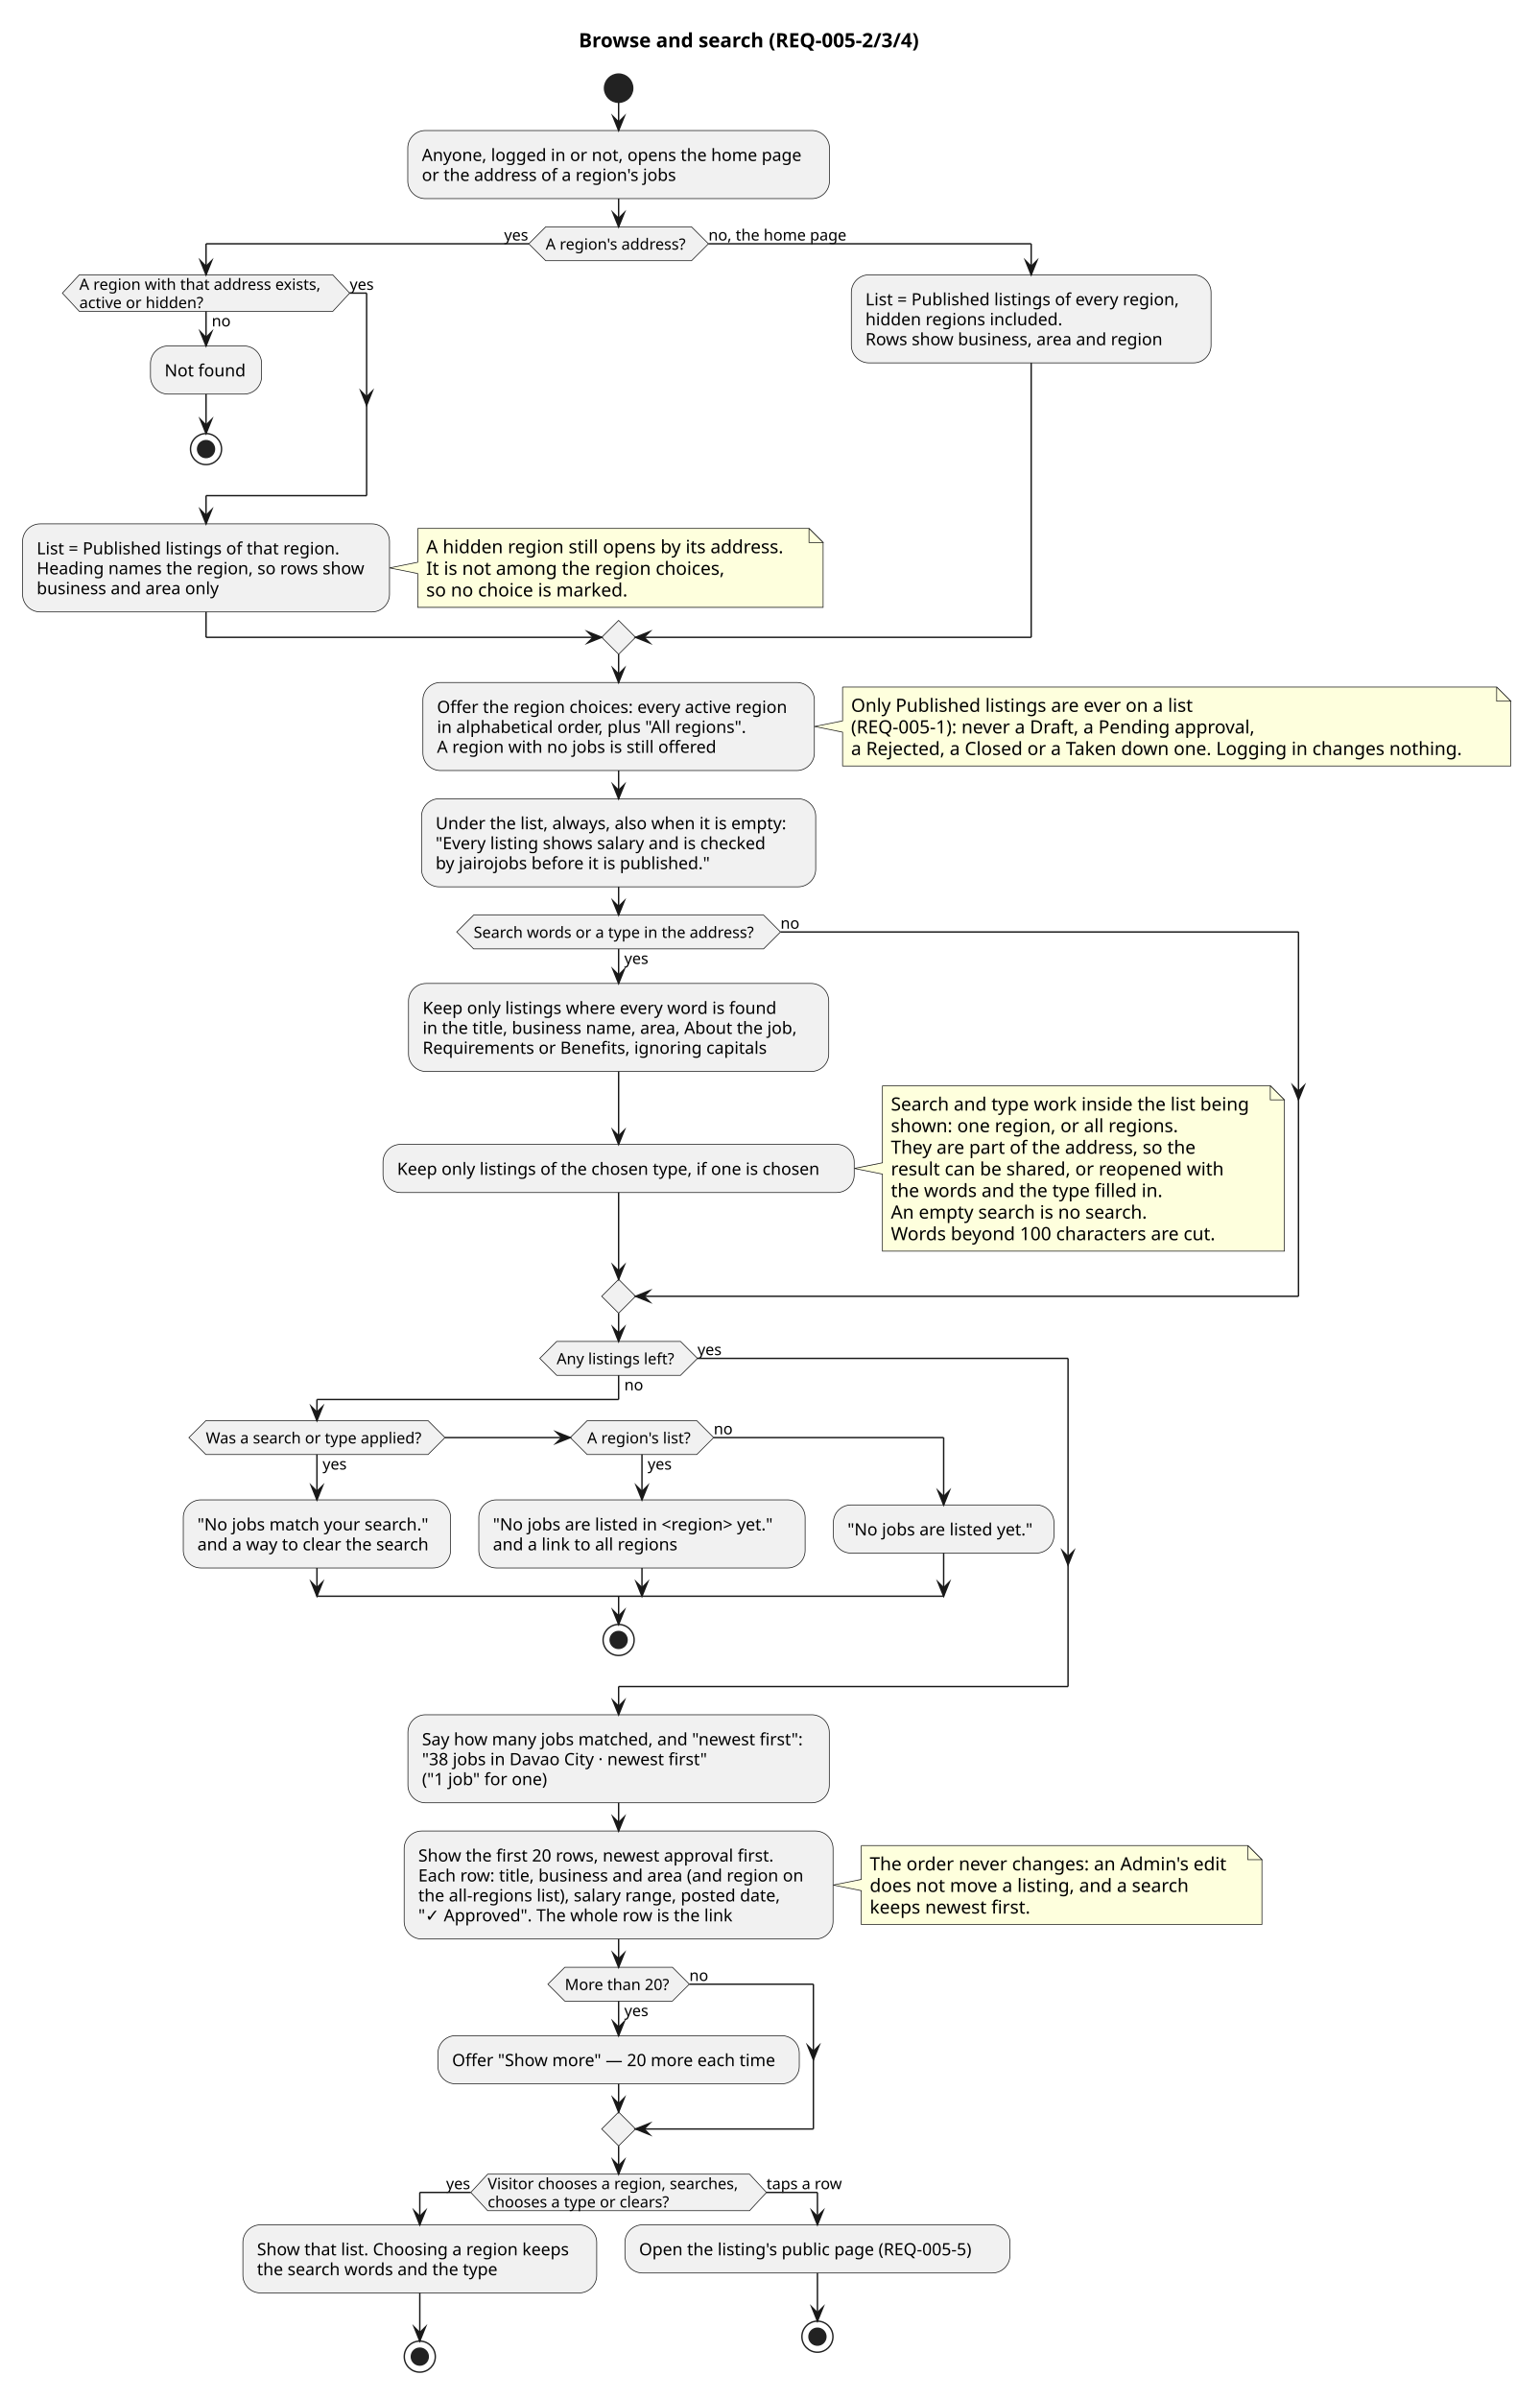
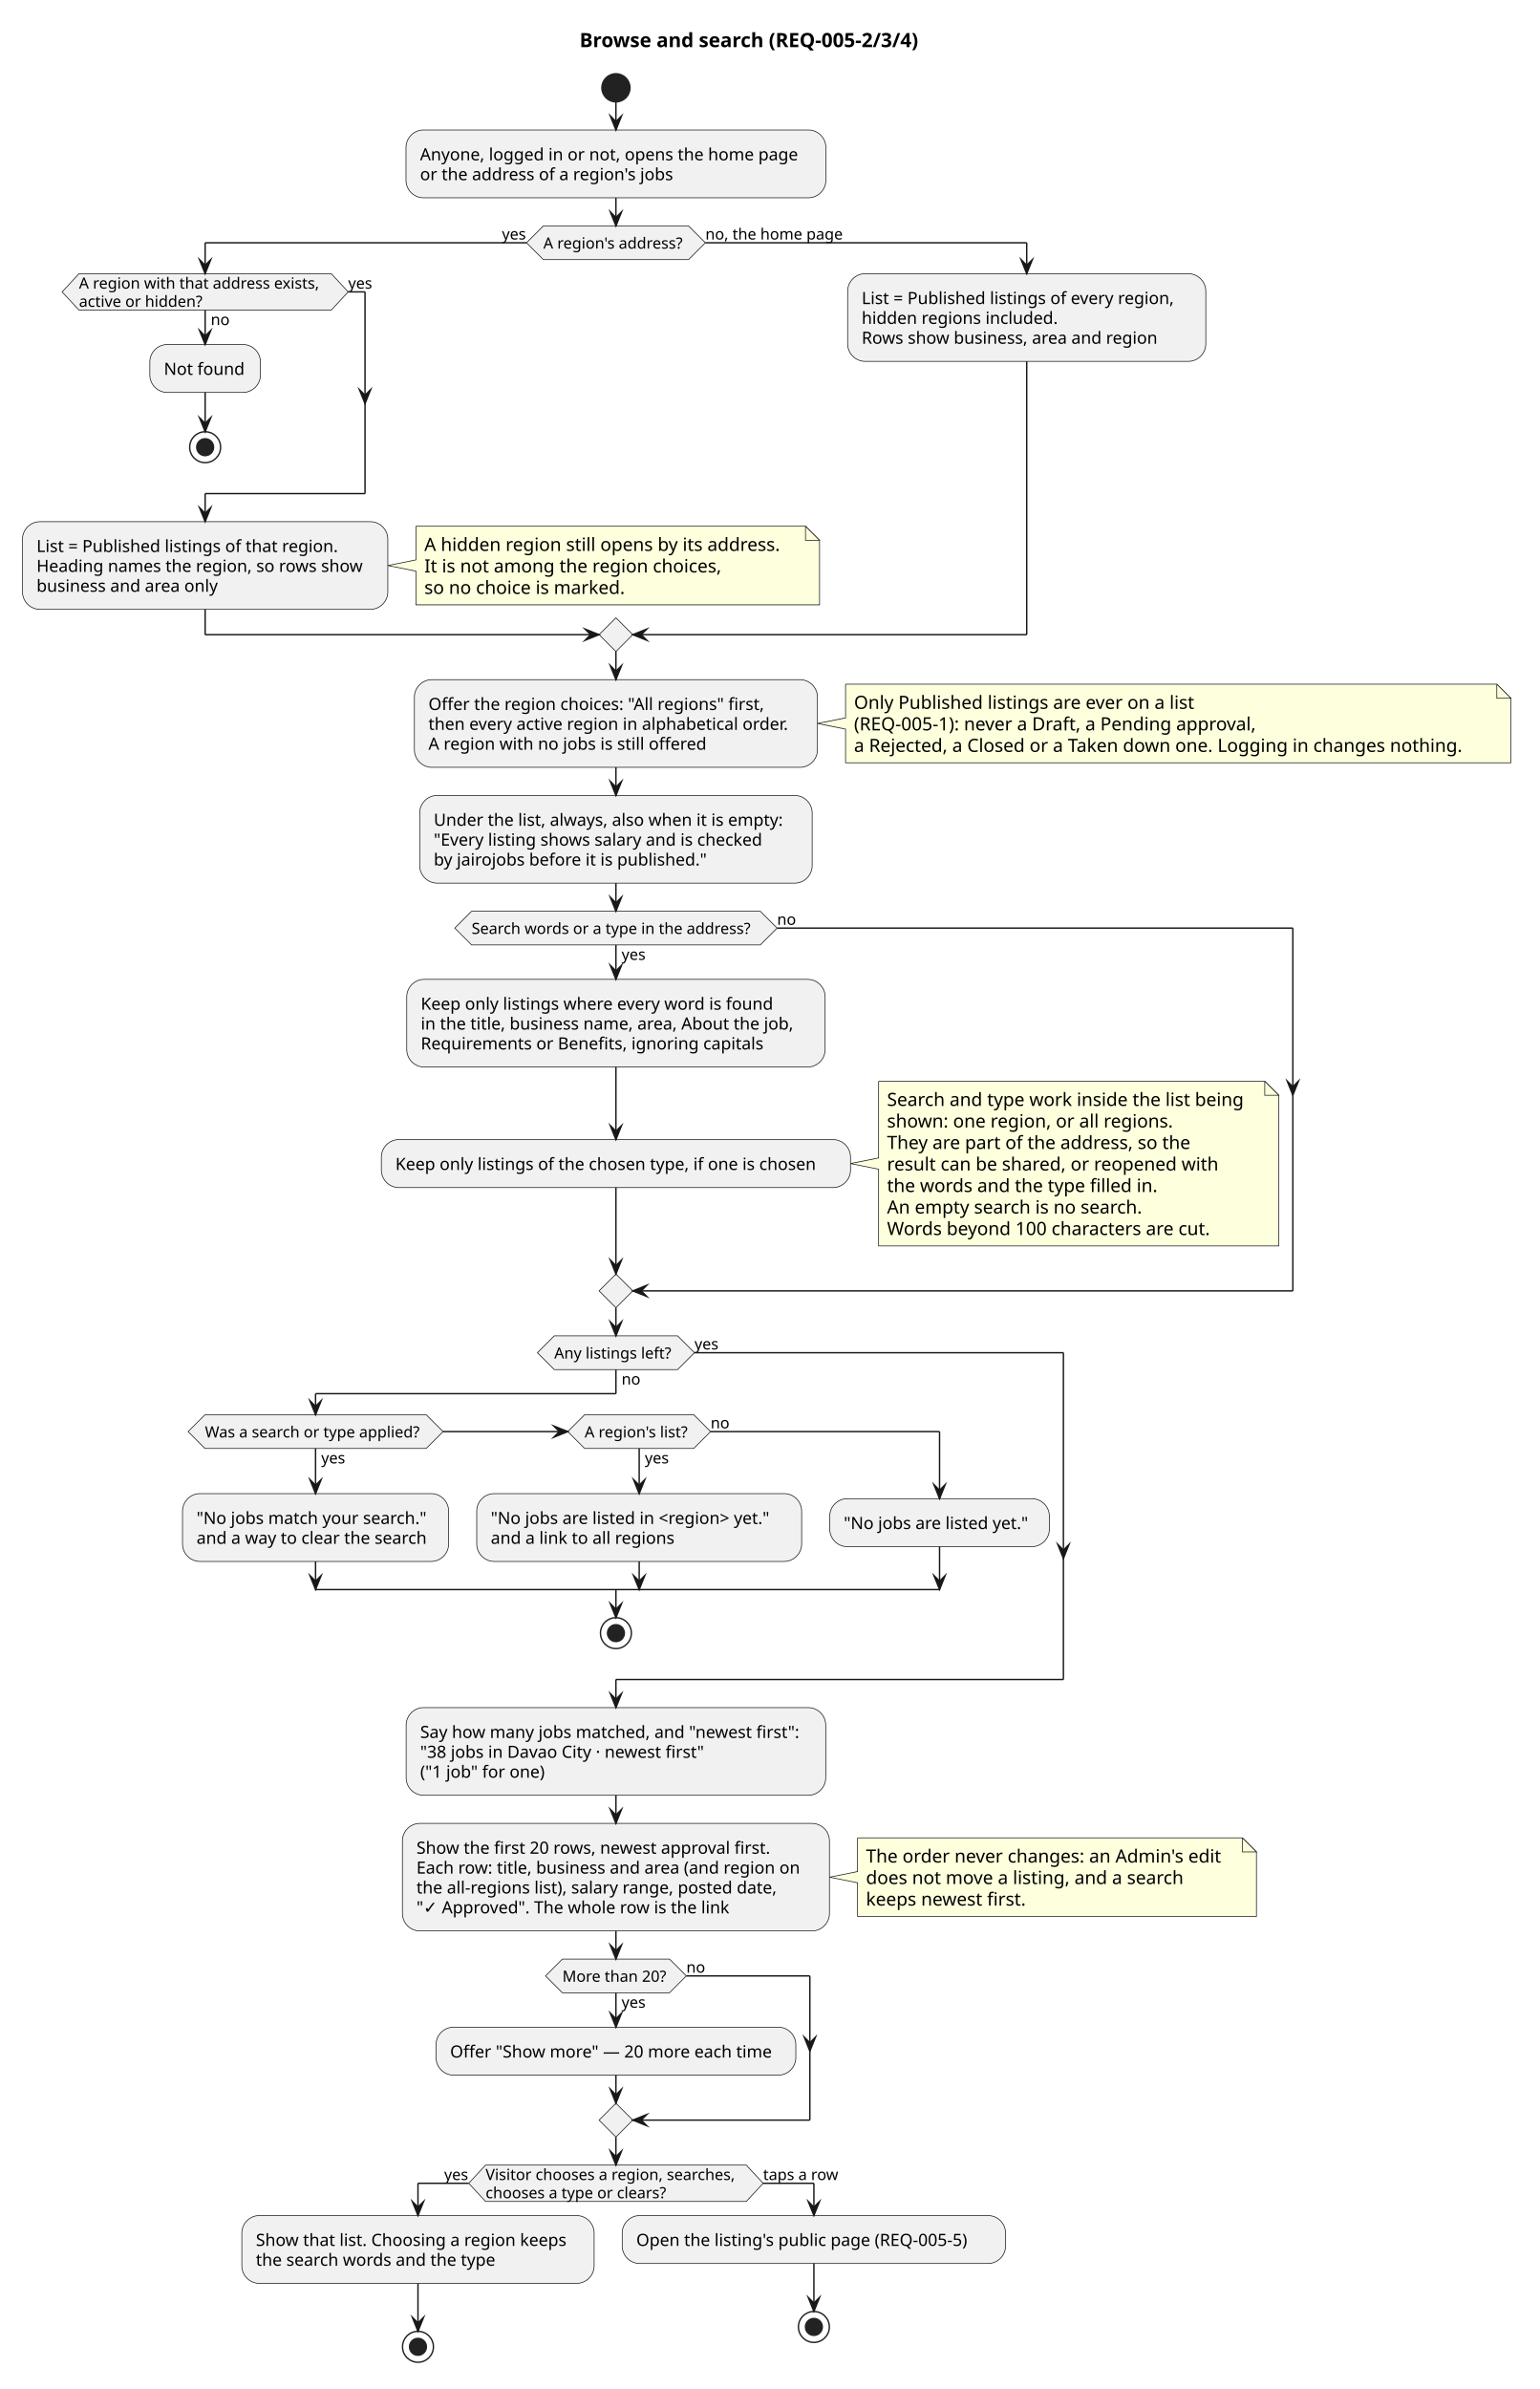
- <svg xmlns="http://www.w3.org/2000/svg" version="1.1" data-diagram-type="ACTIVITY" style="width:1091px;height:1700px;background:#FFFFFF;" width="1091px" height="1700px" viewBox="0 0 1091 1700" zoomAndPan="magnify" preserveAspectRatio="none" contentStyleType="text/css">
+ <svg xmlns="http://www.w3.org/2000/svg" version="1.1" data-diagram-type="ACTIVITY" style="width:1096px;height:1700px;background:#FFFFFF;" width="1096px" height="1700px" viewBox="0 0 1096 1700" zoomAndPan="magnify" preserveAspectRatio="none" contentStyleType="text/css">
  <defs />
  <g font-family="sans-serif" lengthAdjust="spacing">
    <g class="title" data-source-line="2">
-       <text x="410.176" y="33.535" fill="#000" font-size="14" textLength="269.329" font-weight="700">Browse and search (REQ-005-2/3/4)</text>
+       <text x="412.541" y="33.535" fill="#000" font-size="14" textLength="269.329" font-weight="700">Browse and search (REQ-005-2/3/4)</text>
    </g>
    <ellipse cx="438.415" cy="62.488" rx="10" ry="10" fill="#222" style="stroke:#222;stroke-width:1;" />
    <rect x="288.983" y="92.488" width="298.865" height="48.266" fill="#F1F1F1" style="stroke:#181818;stroke-width:0.5;" rx="12.5" ry="12.5" />
    <text x="298.983" y="114.09" fill="#000" font-size="12" textLength="278.865">Anyone, logged in or not, opens the home page</text>
    <text x="298.983" y="128.223" fill="#000" font-size="12" textLength="188.578">or the address of a region's jobs</text>
    <polygon points="386.748,160.754,490.083,160.754,502.083,172.754,490.083,184.754,386.748,184.754,374.748,172.754,386.748,160.754" fill="#F1F1F1" style="stroke:#181818;stroke-width:0.5;stroke-linejoin:miter;stroke-miterlimit:10;" />
    <text x="386.748" y="176.911" fill="#000" font-size="11" textLength="103.334">A region's address?</text>
    <text x="357.265" y="170.434" fill="#000" font-size="11" textLength="17.483">yes</text>
    <text x="502.083" y="170.434" fill="#000" font-size="11" textLength="100.542">no, the home page</text>
    <rect x="106.645" y="245.142" width="78.752" height="34.133" fill="#F1F1F1" style="stroke:#181818;stroke-width:0.5;" rx="12.5" ry="12.5" />
    <text x="116.645" y="266.743" fill="#000" font-size="12" textLength="58.752">Not found</text>
    <ellipse cx="146.021" cy="318.23" rx="11" ry="11" fill="none" style="stroke:#222;stroke-width:1;" />
    <ellipse cx="146.021" cy="318.23" rx="6" ry="6" fill="#222" style="stroke:#222;stroke-width:1;" />
    <polygon points="56.221,194.754,235.82,194.754,247.82,207.709,235.82,220.664,56.221,220.664,44.221,207.709,56.221,194.754" fill="#F1F1F1" style="stroke:#181818;stroke-width:0.5;stroke-linejoin:miter;stroke-miterlimit:10;" />
    <text x="150.021" y="231.299" fill="#000" font-size="11" textLength="13.583">no</text>
    <text x="56.221" y="205.389" fill="#000" font-size="11" textLength="179.599">A region with that address exists,</text>
    <text x="56.221" y="218.344" fill="#000" font-size="11" textLength="90.492">active or hidden?</text>
    <text x="247.82" y="205.389" fill="#000" font-size="11" textLength="17.483">yes</text>
    <path d="M296.041,374.464 L296.041,398.43 L276.041,402.43 L296.041,406.43 L296.041,430.396 A0,0 0 0 0 296.041,430.396 L583.344,430.396 A0,0 0 0 0 583.344,430.396 L583.344,384.464 L573.344,374.464 L296.041,374.464 A0,0 0 0 0 296.041,374.464" style="stroke:#181818;stroke-width:0.5;" fill="#FEFFDD" />
    <path d="M573.344,374.464 L573.344,384.464 L583.344,384.464 L573.344,374.464" style="stroke:#181818;stroke-width:0.5;" fill="#FEFFDD" />
    <text x="302.041" y="392.032" fill="#000" font-size="13" textLength="266.303">A hidden region still opens by its address.</text>
    <text x="302.041" y="407.343" fill="#000" font-size="13" textLength="219.826">It is not among the region choices,</text>
    <text x="302.041" y="422.653" fill="#000" font-size="13" textLength="149.646">so no choice is marked.</text>
    <rect x="16" y="371.23" width="260.041" height="62.398" fill="#F1F1F1" style="stroke:#181818;stroke-width:0.5;" rx="12.5" ry="12.5" />
    <text x="26" y="392.832" fill="#000" font-size="12" textLength="227.221">List = Published listings of that region.</text>
    <text x="26" y="406.965" fill="#000" font-size="12" textLength="240.041">Heading names the region, so rows show</text>
    <text x="26" y="421.098" fill="#000" font-size="12" textLength="133.377">business and area only</text>
    <rect x="603.344" y="194.754" width="254.932" height="62.398" fill="#F1F1F1" style="stroke:#181818;stroke-width:0.5;" rx="12.5" ry="12.5" />
    <text x="613.344" y="216.355" fill="#000" font-size="12" textLength="234.932">List = Published listings of every region,</text>
    <text x="613.344" y="230.488" fill="#000" font-size="12" textLength="144.797">hidden regions included.</text>
    <text x="613.344" y="244.621" fill="#000" font-size="12" textLength="218.08">Rows show business, area and region</text>
    <polygon points="438.415,439.629,450.415,451.629,438.415,463.629,426.415,451.629,438.415,439.629" fill="#F1F1F1" style="stroke:#181818;stroke-width:0.5;stroke-linejoin:miter;stroke-miterlimit:10;" />
-     <path d="M597.137,486.862 L597.137,510.828 L577.137,514.828 L597.137,518.828 L597.137,542.794 A0,0 0 0 0 597.137,542.794 L1070.68,542.794 A0,0 0 0 0 1070.68,542.794 L1070.68,496.862 L1060.68,486.862 L597.137,486.862 A0,0 0 0 0 597.137,486.862" style="stroke:#181818;stroke-width:0.5;" fill="#FEFFDD" />
-     <path d="M1060.68,486.862 L1060.68,496.862 L1070.68,496.862 L1060.68,486.862" style="stroke:#181818;stroke-width:0.5;" fill="#FEFFDD" />
-     <text x="603.137" y="504.431" fill="#000" font-size="13" textLength="252.656">Only Published listings are ever on a list</text>
-     <text x="603.137" y="519.741" fill="#000" font-size="13" textLength="304.726">(REQ-005-1): never a Draft, a Pending approval,</text>
-     <text x="603.137" y="535.052" fill="#000" font-size="13" textLength="452.543">a Rejected, a Closed or a Taken down one. Logging in changes nothing.</text>
-     <rect x="299.694" y="483.629" width="277.443" height="62.398" fill="#F1F1F1" style="stroke:#181818;stroke-width:0.5;" rx="12.5" ry="12.5" />
-     <text x="309.694" y="505.23" fill="#000" font-size="12" textLength="257.443">Offer the region choices: every active region</text>
-     <text x="309.694" y="519.363" fill="#000" font-size="12" textLength="231.334">in alphabetical order, plus "All regions".</text>
-     <text x="309.694" y="533.496" fill="#000" font-size="12" textLength="209.01">A region with no jobs is still offered</text>
+     <path d="M601.868,486.862 L601.868,510.828 L581.868,514.828 L601.868,518.828 L601.868,542.794 A0,0 0 0 0 601.868,542.794 L1075.412,542.794 A0,0 0 0 0 1075.412,542.794 L1075.412,496.862 L1065.412,486.862 L601.868,486.862 A0,0 0 0 0 601.868,486.862" style="stroke:#181818;stroke-width:0.5;" fill="#FEFFDD" />
+     <path d="M1065.412,486.862 L1065.412,496.862 L1075.412,496.862 L1065.412,486.862" style="stroke:#181818;stroke-width:0.5;" fill="#FEFFDD" />
+     <text x="607.868" y="504.431" fill="#000" font-size="13" textLength="252.656">Only Published listings are ever on a list</text>
+     <text x="607.868" y="519.741" fill="#000" font-size="13" textLength="304.726">(REQ-005-1): never a Draft, a Pending approval,</text>
+     <text x="607.868" y="535.052" fill="#000" font-size="13" textLength="452.543">a Rejected, a Closed or a Taken down one. Logging in changes nothing.</text>
+     <rect x="294.962" y="483.629" width="286.906" height="62.398" fill="#F1F1F1" style="stroke:#181818;stroke-width:0.5;" rx="12.5" ry="12.5" />
+     <text x="304.962" y="505.23" fill="#000" font-size="12" textLength="250.547">Offer the region choices: "All regions" first,</text>
+     <text x="304.962" y="519.363" fill="#000" font-size="12" textLength="266.906">then every active region in alphabetical order.</text>
+     <text x="304.962" y="533.496" fill="#000" font-size="12" textLength="209.01">A region with no jobs is still offered</text>
    <rect x="298.741" y="566.027" width="279.348" height="62.398" fill="#F1F1F1" style="stroke:#181818;stroke-width:0.5;" rx="12.5" ry="12.5" />
    <text x="308.741" y="587.629" fill="#000" font-size="12" textLength="259.348">Under the list, always, also when it is empty:</text>
    <text x="308.741" y="601.762" fill="#000" font-size="12" textLength="242.994">"Every listing shows salary and is checked</text>
    <text x="308.741" y="615.895" fill="#000" font-size="12" textLength="204.258">by jairojobs before it is published."</text>
    <rect x="289.516" y="696.903" width="297.799" height="62.398" fill="#F1F1F1" style="stroke:#181818;stroke-width:0.5;" rx="12.5" ry="12.5" />
    <text x="299.516" y="718.505" fill="#000" font-size="12" textLength="260.584">Keep only listings where every word is found</text>
    <text x="299.516" y="732.638" fill="#000" font-size="12" textLength="277.799">in the title, business name, area, About the job,</text>
    <text x="299.516" y="746.771" fill="#000" font-size="12" textLength="251.326">Requirements or Benefits, ignoring capitals</text>
    <path d="M625.385,769.414 L625.385,824.001 L605.385,828.001 L625.385,832.001 L625.385,886.588 A0,0 0 0 0 625.385,886.588 L910.244,886.588 A0,0 0 0 0 910.244,886.588 L910.244,779.414 L900.244,769.414 L625.385,769.414 A0,0 0 0 0 625.385,769.414" style="stroke:#181818;stroke-width:0.5;" fill="#FEFFDD" />
    <path d="M900.244,769.414 L900.244,779.414 L910.244,779.414 L900.244,769.414" style="stroke:#181818;stroke-width:0.5;" fill="#FEFFDD" />
    <text x="631.385" y="786.982" fill="#000" font-size="13" textLength="263.859">Search and type work inside the list being</text>
    <text x="631.385" y="802.293" fill="#000" font-size="13" textLength="212.551">shown: one region, or all regions.</text>
    <text x="631.385" y="817.604" fill="#000" font-size="13" textLength="225.596">They are part of the address, so the</text>
    <text x="631.385" y="832.914" fill="#000" font-size="13" textLength="244.093">result can be shared, or reopened with</text>
    <text x="631.385" y="848.225" fill="#000" font-size="13" textLength="201.081">the words and the type filled in.</text>
    <text x="631.385" y="863.535" fill="#000" font-size="13" textLength="189.56">An empty search is no search.</text>
    <text x="631.385" y="878.846" fill="#000" font-size="13" textLength="239.472">Words beyond 100 characters are cut.</text>
    <rect x="271.446" y="810.935" width="333.939" height="34.133" fill="#F1F1F1" style="stroke:#181818;stroke-width:0.5;" rx="12.5" ry="12.5" />
    <text x="281.446" y="832.536" fill="#000" font-size="12" textLength="313.939">Keep only listings of the chosen type, if one is chosen</text>
    <polygon points="335.693,648.426,541.137,648.426,553.137,660.426,541.137,672.426,335.693,672.426,323.693,660.426,335.693,648.426" fill="#F1F1F1" style="stroke:#181818;stroke-width:0.5;stroke-linejoin:miter;stroke-miterlimit:10;" />
    <text x="442.415" y="683.061" fill="#000" font-size="11" textLength="17.483">yes</text>
    <text x="335.693" y="664.583" fill="#000" font-size="11" textLength="205.444">Search words or a type in the address?</text>
    <text x="553.137" y="658.105" fill="#000" font-size="11" textLength="13.583">no</text>
    <polygon points="438.415,906.588,450.415,918.588,438.415,930.588,426.415,918.588,438.415,906.588" fill="#F1F1F1" style="stroke:#181818;stroke-width:0.5;stroke-linejoin:miter;stroke-miterlimit:10;" />
    <polygon points="145.872,1006.723,303.357,1006.723,315.357,1018.723,303.357,1030.723,145.872,1030.723,133.872,1018.723,145.872,1006.723" fill="#F1F1F1" style="stroke:#181818;stroke-width:0.5;stroke-linejoin:miter;stroke-miterlimit:10;" />
    <text x="228.615" y="1041.357" fill="#000" font-size="11" textLength="17.483">yes</text>
    <text x="145.872" y="1022.88" fill="#000" font-size="11" textLength="157.486">Was a search or type applied?</text>
    <rect x="129.9" y="1062.857" width="189.43" height="48.266" fill="#F1F1F1" style="stroke:#181818;stroke-width:0.5;" rx="12.5" ry="12.5" />
    <text x="139.9" y="1084.459" fill="#000" font-size="12" textLength="168.721">"No jobs match your search."</text>
    <text x="139.9" y="1098.592" fill="#000" font-size="12" textLength="169.43">and a way to clear the search</text>
    <polygon points="416.143,1006.723,493.793,1006.723,505.793,1018.723,493.793,1030.723,416.143,1030.723,404.143,1018.723,416.143,1006.723" fill="#F1F1F1" style="stroke:#181818;stroke-width:0.5;stroke-linejoin:miter;stroke-miterlimit:10;" />
    <text x="458.968" y="1041.357" fill="#000" font-size="11" textLength="17.483">yes</text>
    <text x="416.143" y="1022.88" fill="#000" font-size="11" textLength="77.65">A region's list?</text>
    <text x="505.793" y="1016.402" fill="#000" font-size="11" textLength="13.583">no</text>
    <rect x="339.329" y="1062.857" width="231.277" height="48.266" fill="#F1F1F1" style="stroke:#181818;stroke-width:0.5;" rx="12.5" ry="12.5" />
    <text x="349.329" y="1084.459" fill="#000" font-size="12" textLength="211.277">"No jobs are listed in &lt;region&gt; yet."</text>
    <text x="349.329" y="1098.592" fill="#000" font-size="12" textLength="137.543">and a link to all regions</text>
    <rect x="590.607" y="1066.446" width="156.324" height="34.133" fill="#F1F1F1" style="stroke:#181818;stroke-width:0.5;" rx="12.5" ry="12.5" />
    <text x="600.607" y="1088.048" fill="#000" font-size="12" textLength="136.324">"No jobs are listed yet."</text>
    <ellipse cx="438.415" cy="1162.123" rx="11" ry="11" fill="none" style="stroke:#222;stroke-width:1;" />
    <ellipse cx="438.415" cy="1162.123" rx="6" ry="6" fill="#222" style="stroke:#222;stroke-width:1;" />
    <polygon points="394.523,950.588,482.308,950.588,494.308,962.588,482.308,974.588,394.523,974.588,382.523,962.588,394.523,950.588" fill="#F1F1F1" style="stroke:#181818;stroke-width:0.5;stroke-linejoin:miter;stroke-miterlimit:10;" />
    <text x="442.415" y="985.223" fill="#000" font-size="11" textLength="13.583">no</text>
    <text x="394.523" y="966.745" fill="#000" font-size="11" textLength="87.785">Any listings left?</text>
    <text x="494.308" y="960.268" fill="#000" font-size="11" textLength="17.483">yes</text>
    <rect x="289.094" y="1215.123" width="298.643" height="62.398" fill="#F1F1F1" style="stroke:#181818;stroke-width:0.5;" rx="12.5" ry="12.5" />
    <text x="299.094" y="1236.725" fill="#000" font-size="12" textLength="278.643">Say how many jobs matched, and "newest first":</text>
    <text x="299.094" y="1250.857" fill="#000" font-size="12" textLength="212.543">"38 jobs in Davao City · newest first"</text>
    <text x="299.094" y="1264.99" fill="#000" font-size="12" textLength="92.52">("1 job" for one)</text>
    <path d="M610.397,1307.821 L610.397,1331.787 L590.397,1335.787 L610.397,1339.787 L610.397,1363.753 A0,0 0 0 0 610.397,1363.753 L894.329,1363.753 A0,0 0 0 0 894.329,1363.753 L894.329,1317.821 L884.329,1307.821 L610.397,1307.821 A0,0 0 0 0 610.397,1307.821" style="stroke:#181818;stroke-width:0.5;" fill="#FEFFDD" />
    <path d="M884.329,1307.821 L884.329,1317.821 L894.329,1317.821 L884.329,1307.821" style="stroke:#181818;stroke-width:0.5;" fill="#FEFFDD" />
    <text x="616.397" y="1325.39" fill="#000" font-size="13" textLength="262.933">The order never changes: an Admin's edit</text>
    <text x="616.397" y="1340.7" fill="#000" font-size="13" textLength="235.771">does not move a listing, and a search</text>
    <text x="616.397" y="1356.011" fill="#000" font-size="13" textLength="118.638">keeps newest first.</text>
    <rect x="286.434" y="1297.521" width="303.963" height="76.531" fill="#F1F1F1" style="stroke:#181818;stroke-width:0.5;" rx="12.5" ry="12.5" />
    <text x="296.434" y="1319.123" fill="#000" font-size="12" textLength="263.924">Show the first 20 rows, newest approval first.</text>
    <text x="296.434" y="1333.256" fill="#000" font-size="12" textLength="283.963">Each row: title, business and area (and region on</text>
    <text x="296.434" y="1347.389" fill="#000" font-size="12" textLength="270.521">the all-regions list), salary range, posted date,</text>
    <text x="296.434" y="1361.521" fill="#000" font-size="12" textLength="231.697">"✓ Approved". The whole row is the link</text>
    <rect x="310.375" y="1442.53" width="256.08" height="34.133" fill="#F1F1F1" style="stroke:#181818;stroke-width:0.5;" rx="12.5" ry="12.5" />
    <text x="320.375" y="1464.132" fill="#000" font-size="12" textLength="236.08">Offer "Show more" — 20 more each time</text>
    <polygon points="400.307,1394.053,476.523,1394.053,488.523,1406.053,476.523,1418.053,400.307,1418.053,388.307,1406.053,400.307,1394.053" fill="#F1F1F1" style="stroke:#181818;stroke-width:0.5;stroke-linejoin:miter;stroke-miterlimit:10;" />
    <text x="442.415" y="1428.688" fill="#000" font-size="11" textLength="17.483">yes</text>
    <text x="400.307" y="1410.21" fill="#000" font-size="11" textLength="76.216">More than 20?</text>
    <text x="488.523" y="1403.732" fill="#000" font-size="11" textLength="13.583">no</text>
    <polygon points="438.415,1496.663,450.415,1508.663,438.415,1520.663,426.415,1508.663,438.415,1496.663" fill="#F1F1F1" style="stroke:#181818;stroke-width:0.5;stroke-linejoin:miter;stroke-miterlimit:10;" />
    <polygon points="345.632,1540.663,531.198,1540.663,543.198,1553.618,531.198,1566.573,345.632,1566.573,333.632,1553.618,345.632,1540.663" fill="#F1F1F1" style="stroke:#181818;stroke-width:0.5;stroke-linejoin:miter;stroke-miterlimit:10;" />
    <text x="345.632" y="1551.298" fill="#000" font-size="11" textLength="185.566">Visitor chooses a region, searches,</text>
    <text x="345.632" y="1564.253" fill="#000" font-size="11" textLength="133.251">chooses a type or clears?</text>
    <text x="316.149" y="1551.298" fill="#000" font-size="11" textLength="17.483">yes</text>
    <text x="543.198" y="1551.298" fill="#000" font-size="11" textLength="55.489">taps a row</text>
    <rect x="172.135" y="1576.573" width="250.754" height="48.266" fill="#F1F1F1" style="stroke:#181818;stroke-width:0.5;" rx="12.5" ry="12.5" />
    <text x="182.135" y="1598.175" fill="#000" font-size="12" textLength="230.754">Show that list. Choosing a region keeps</text>
    <text x="182.135" y="1612.308" fill="#000" font-size="12" textLength="175.98">the search words and the type</text>
    <ellipse cx="297.511" cy="1669.972" rx="11" ry="11" fill="none" style="stroke:#222;stroke-width:1;" />
    <ellipse cx="297.511" cy="1669.972" rx="6" ry="6" fill="#222" style="stroke:#222;stroke-width:1;" />
    <rect x="442.888" y="1576.573" width="272.861" height="34.133" fill="#F1F1F1" style="stroke:#181818;stroke-width:0.5;" rx="12.5" ry="12.5" />
    <text x="452.888" y="1598.175" fill="#000" font-size="12" textLength="252.861">Open the listing's public page (REQ-005-5)</text>
    <ellipse cx="579.319" cy="1655.839" rx="11" ry="11" fill="none" style="stroke:#222;stroke-width:1;" />
    <ellipse cx="579.319" cy="1655.839" rx="6" ry="6" fill="#222" style="stroke:#222;stroke-width:1;" />
    <line x1="438.415" y1="72.488" x2="438.415" y2="92.488" style="stroke:#181818;stroke-width:1;" />
    <polygon points="434.415,82.488,438.415,92.488,442.415,82.488,438.415,86.488" fill="#181818" style="stroke:#181818;stroke-width:1;stroke-linejoin:miter;stroke-miterlimit:10;" />
    <line x1="146.021" y1="279.274" x2="146.021" y2="307.23" style="stroke:#181818;stroke-width:1;" />
    <polygon points="142.021,297.23,146.021,307.23,150.021,297.23,146.021,301.23" fill="#181818" style="stroke:#181818;stroke-width:1;stroke-linejoin:miter;stroke-miterlimit:10;" />
    <line x1="146.021" y1="220.664" x2="146.021" y2="245.142" style="stroke:#181818;stroke-width:1;" />
    <polygon points="142.021,235.142,146.021,245.142,150.021,235.142,146.021,239.142" fill="#181818" style="stroke:#181818;stroke-width:1;stroke-linejoin:miter;stroke-miterlimit:10;" />
    <line x1="247.82" y1="207.709" x2="259.82" y2="207.709" style="stroke:#181818;stroke-width:1;" />
    <polygon points="255.82,277.23,259.82,287.23,263.82,277.23,259.82,281.23" fill="#181818" style="stroke:#181818;stroke-width:1;stroke-linejoin:miter;stroke-miterlimit:10;" />
    <line x1="259.82" y1="207.709" x2="259.82" y2="351.23" style="stroke:#181818;stroke-width:1;" />
    <line x1="259.82" y1="351.23" x2="146.021" y2="351.23" style="stroke:#181818;stroke-width:1;" />
    <line x1="146.021" y1="351.23" x2="146.021" y2="371.23" style="stroke:#181818;stroke-width:1;" />
    <polygon points="142.021,361.23,146.021,371.23,150.021,361.23,146.021,365.23" fill="#181818" style="stroke:#181818;stroke-width:1;stroke-linejoin:miter;stroke-miterlimit:10;" />
    <line x1="374.748" y1="172.754" x2="146.021" y2="172.754" style="stroke:#181818;stroke-width:1;" />
    <line x1="146.021" y1="172.754" x2="146.021" y2="194.754" style="stroke:#181818;stroke-width:1;" />
    <polygon points="142.021,184.754,146.021,194.754,150.021,184.754,146.021,188.754" fill="#181818" style="stroke:#181818;stroke-width:1;stroke-linejoin:miter;stroke-miterlimit:10;" />
    <line x1="502.083" y1="172.754" x2="730.81" y2="172.754" style="stroke:#181818;stroke-width:1;" />
    <line x1="730.81" y1="172.754" x2="730.81" y2="194.754" style="stroke:#181818;stroke-width:1;" />
    <polygon points="726.81,184.754,730.81,194.754,734.81,184.754,730.81,188.754" fill="#181818" style="stroke:#181818;stroke-width:1;stroke-linejoin:miter;stroke-miterlimit:10;" />
    <line x1="146.021" y1="433.629" x2="146.021" y2="451.629" style="stroke:#181818;stroke-width:1;" />
    <line x1="146.021" y1="451.629" x2="426.415" y2="451.629" style="stroke:#181818;stroke-width:1;" />
    <polygon points="416.415,447.629,426.415,451.629,416.415,455.629,420.415,451.629" fill="#181818" style="stroke:#181818;stroke-width:1;stroke-linejoin:miter;stroke-miterlimit:10;" />
    <line x1="730.81" y1="257.152" x2="730.81" y2="451.629" style="stroke:#181818;stroke-width:1;" />
    <line x1="730.81" y1="451.629" x2="450.415" y2="451.629" style="stroke:#181818;stroke-width:1;" />
    <polygon points="460.415,447.629,450.415,451.629,460.415,455.629,456.415,451.629" fill="#181818" style="stroke:#181818;stroke-width:1;stroke-linejoin:miter;stroke-miterlimit:10;" />
    <line x1="438.415" y1="140.754" x2="438.415" y2="160.754" style="stroke:#181818;stroke-width:1;" />
    <polygon points="434.415,150.754,438.415,160.754,442.415,150.754,438.415,154.754" fill="#181818" style="stroke:#181818;stroke-width:1;stroke-linejoin:miter;stroke-miterlimit:10;" />
    <line x1="438.415" y1="463.629" x2="438.415" y2="483.629" style="stroke:#181818;stroke-width:1;" />
    <polygon points="434.415,473.629,438.415,483.629,442.415,473.629,438.415,477.629" fill="#181818" style="stroke:#181818;stroke-width:1;stroke-linejoin:miter;stroke-miterlimit:10;" />
    <line x1="438.415" y1="546.027" x2="438.415" y2="566.027" style="stroke:#181818;stroke-width:1;" />
    <polygon points="434.415,556.027,438.415,566.027,442.415,556.027,438.415,560.027" fill="#181818" style="stroke:#181818;stroke-width:1;stroke-linejoin:miter;stroke-miterlimit:10;" />
    <line x1="438.415" y1="759.302" x2="438.415" y2="810.935" style="stroke:#181818;stroke-width:1;" />
    <polygon points="434.415,800.935,438.415,810.935,442.415,800.935,438.415,804.935" fill="#181818" style="stroke:#181818;stroke-width:1;stroke-linejoin:miter;stroke-miterlimit:10;" />
    <line x1="438.415" y1="672.426" x2="438.415" y2="696.903" style="stroke:#181818;stroke-width:1;" />
    <polygon points="434.415,686.903,438.415,696.903,442.415,686.903,438.415,690.903" fill="#181818" style="stroke:#181818;stroke-width:1;stroke-linejoin:miter;stroke-miterlimit:10;" />
    <line x1="553.137" y1="660.426" x2="920.244" y2="660.426" style="stroke:#181818;stroke-width:1;" />
    <polygon points="916.244,769.302,920.244,779.302,924.244,769.302,920.244,773.302" fill="#181818" style="stroke:#181818;stroke-width:1;stroke-linejoin:miter;stroke-miterlimit:10;" />
    <line x1="920.244" y1="660.426" x2="920.244" y2="918.588" style="stroke:#181818;stroke-width:1;" />
    <line x1="920.244" y1="918.588" x2="450.415" y2="918.588" style="stroke:#181818;stroke-width:1;" />
    <polygon points="460.415,914.588,450.415,918.588,460.415,922.588,456.415,918.588" fill="#181818" style="stroke:#181818;stroke-width:1;stroke-linejoin:miter;stroke-miterlimit:10;" />
    <line x1="438.415" y1="845.067" x2="438.415" y2="906.588" style="stroke:#181818;stroke-width:1;" />
    <polygon points="434.415,896.588,438.415,906.588,442.415,896.588,438.415,900.588" fill="#181818" style="stroke:#181818;stroke-width:1;stroke-linejoin:miter;stroke-miterlimit:10;" />
    <line x1="438.415" y1="628.426" x2="438.415" y2="648.426" style="stroke:#181818;stroke-width:1;" />
    <polygon points="434.415,638.426,438.415,648.426,442.415,638.426,438.415,642.426" fill="#181818" style="stroke:#181818;stroke-width:1;stroke-linejoin:miter;stroke-miterlimit:10;" />
    <line x1="224.615" y1="1030.723" x2="224.615" y2="1062.857" style="stroke:#181818;stroke-width:1;" />
    <polygon points="220.615,1052.857,224.615,1062.857,228.615,1052.857,224.615,1056.857" fill="#181818" style="stroke:#181818;stroke-width:1;stroke-linejoin:miter;stroke-miterlimit:10;" />
    <line x1="224.615" y1="1111.123" x2="224.615" y2="1131.123" style="stroke:#181818;stroke-width:1;" />
    <polygon points="220.615,1121.123,224.615,1131.123,228.615,1121.123,224.615,1125.123" fill="#181818" style="stroke:#181818;stroke-width:1;stroke-linejoin:miter;stroke-miterlimit:10;" />
    <line x1="454.968" y1="1030.723" x2="454.968" y2="1062.857" style="stroke:#181818;stroke-width:1;" />
    <polygon points="450.968,1052.857,454.968,1062.857,458.968,1052.857,454.968,1056.857" fill="#181818" style="stroke:#181818;stroke-width:1;stroke-linejoin:miter;stroke-miterlimit:10;" />
    <line x1="454.968" y1="1111.123" x2="454.968" y2="1131.123" style="stroke:#181818;stroke-width:1;" />
    <polygon points="450.968,1121.123,454.968,1131.123,458.968,1121.123,454.968,1125.123" fill="#181818" style="stroke:#181818;stroke-width:1;stroke-linejoin:miter;stroke-miterlimit:10;" />
    <line x1="315.357" y1="1018.723" x2="404.143" y2="1018.723" style="stroke:#181818;stroke-width:1;" />
    <polygon points="394.143,1014.723,404.143,1018.723,394.143,1022.723,398.143,1018.723" fill="#181818" style="stroke:#181818;stroke-width:1;stroke-linejoin:miter;stroke-miterlimit:10;" />
    <line x1="438.415" y1="974.588" x2="438.415" y2="991.723" style="stroke:#181818;stroke-width:1;" />
    <line x1="438.415" y1="991.723" x2="224.615" y2="991.723" style="stroke:#181818;stroke-width:1;" />
    <line x1="224.615" y1="991.723" x2="224.615" y2="1006.723" style="stroke:#181818;stroke-width:1;" />
    <polygon points="220.615,996.723,224.615,1006.723,228.615,996.723,224.615,1000.723" fill="#181818" style="stroke:#181818;stroke-width:1;stroke-linejoin:miter;stroke-miterlimit:10;" />
    <line x1="505.793" y1="1018.723" x2="668.769" y2="1018.723" style="stroke:#181818;stroke-width:1;" />
    <line x1="668.769" y1="1018.723" x2="668.769" y2="1066.446" style="stroke:#181818;stroke-width:1;" />
    <polygon points="664.769,1056.446,668.769,1066.446,672.769,1056.446,668.769,1060.446" fill="#181818" style="stroke:#181818;stroke-width:1;stroke-linejoin:miter;stroke-miterlimit:10;" />
    <line x1="668.769" y1="1100.579" x2="668.769" y2="1131.123" style="stroke:#181818;stroke-width:1;" />
    <polygon points="664.769,1121.123,668.769,1131.123,672.769,1121.123,668.769,1125.123" fill="#181818" style="stroke:#181818;stroke-width:1;stroke-linejoin:miter;stroke-miterlimit:10;" />
    <line x1="224.615" y1="1131.123" x2="668.769" y2="1131.123" style="stroke:#181818;stroke-width:1;" />
    <line x1="438.415" y1="1131.123" x2="438.415" y2="1151.123" style="stroke:#181818;stroke-width:1;" />
    <polygon points="434.415,1141.123,438.415,1151.123,442.415,1141.123,438.415,1145.123" fill="#181818" style="stroke:#181818;stroke-width:1;stroke-linejoin:miter;stroke-miterlimit:10;" />
    <line x1="494.308" y1="962.588" x2="756.931" y2="962.588" style="stroke:#181818;stroke-width:1;" />
    <polygon points="752.931,1099.013,756.931,1109.013,760.931,1099.013,756.931,1103.013" fill="#181818" style="stroke:#181818;stroke-width:1;stroke-linejoin:miter;stroke-miterlimit:10;" />
    <line x1="756.931" y1="962.588" x2="756.931" y2="1195.123" style="stroke:#181818;stroke-width:1;" />
    <line x1="756.931" y1="1195.123" x2="438.415" y2="1195.123" style="stroke:#181818;stroke-width:1;" />
    <line x1="438.415" y1="1195.123" x2="438.415" y2="1215.123" style="stroke:#181818;stroke-width:1;" />
    <polygon points="434.415,1205.123,438.415,1215.123,442.415,1205.123,438.415,1209.123" fill="#181818" style="stroke:#181818;stroke-width:1;stroke-linejoin:miter;stroke-miterlimit:10;" />
    <line x1="438.415" y1="930.588" x2="438.415" y2="950.588" style="stroke:#181818;stroke-width:1;" />
    <polygon points="434.415,940.588,438.415,950.588,442.415,940.588,438.415,944.588" fill="#181818" style="stroke:#181818;stroke-width:1;stroke-linejoin:miter;stroke-miterlimit:10;" />
    <line x1="438.415" y1="1277.521" x2="438.415" y2="1297.521" style="stroke:#181818;stroke-width:1;" />
    <polygon points="434.415,1287.521,438.415,1297.521,442.415,1287.521,438.415,1291.521" fill="#181818" style="stroke:#181818;stroke-width:1;stroke-linejoin:miter;stroke-miterlimit:10;" />
    <line x1="438.415" y1="1418.053" x2="438.415" y2="1442.53" style="stroke:#181818;stroke-width:1;" />
    <polygon points="434.415,1432.53,438.415,1442.53,442.415,1432.53,438.415,1436.53" fill="#181818" style="stroke:#181818;stroke-width:1;stroke-linejoin:miter;stroke-miterlimit:10;" />
    <line x1="488.523" y1="1406.053" x2="576.455" y2="1406.053" style="stroke:#181818;stroke-width:1;" />
    <polygon points="572.455,1449.597,576.455,1459.597,580.455,1449.597,576.455,1453.597" fill="#181818" style="stroke:#181818;stroke-width:1;stroke-linejoin:miter;stroke-miterlimit:10;" />
    <line x1="576.455" y1="1406.053" x2="576.455" y2="1508.663" style="stroke:#181818;stroke-width:1;" />
    <line x1="576.455" y1="1508.663" x2="450.415" y2="1508.663" style="stroke:#181818;stroke-width:1;" />
    <polygon points="460.415,1504.663,450.415,1508.663,460.415,1512.663,456.415,1508.663" fill="#181818" style="stroke:#181818;stroke-width:1;stroke-linejoin:miter;stroke-miterlimit:10;" />
    <line x1="438.415" y1="1476.663" x2="438.415" y2="1496.663" style="stroke:#181818;stroke-width:1;" />
    <polygon points="434.415,1486.663,438.415,1496.663,442.415,1486.663,438.415,1490.663" fill="#181818" style="stroke:#181818;stroke-width:1;stroke-linejoin:miter;stroke-miterlimit:10;" />
    <line x1="438.415" y1="1374.053" x2="438.415" y2="1394.053" style="stroke:#181818;stroke-width:1;" />
    <polygon points="434.415,1384.053,438.415,1394.053,442.415,1384.053,438.415,1388.053" fill="#181818" style="stroke:#181818;stroke-width:1;stroke-linejoin:miter;stroke-miterlimit:10;" />
    <line x1="297.511" y1="1624.839" x2="297.511" y2="1658.972" style="stroke:#181818;stroke-width:1;" />
    <polygon points="293.511,1648.972,297.511,1658.972,301.511,1648.972,297.511,1652.972" fill="#181818" style="stroke:#181818;stroke-width:1;stroke-linejoin:miter;stroke-miterlimit:10;" />
    <line x1="579.319" y1="1610.706" x2="579.319" y2="1644.839" style="stroke:#181818;stroke-width:1;" />
    <polygon points="575.319,1634.839,579.319,1644.839,583.319,1634.839,579.319,1638.839" fill="#181818" style="stroke:#181818;stroke-width:1;stroke-linejoin:miter;stroke-miterlimit:10;" />
    <line x1="333.632" y1="1553.618" x2="297.511" y2="1553.618" style="stroke:#181818;stroke-width:1;" />
    <line x1="297.511" y1="1553.618" x2="297.511" y2="1576.573" style="stroke:#181818;stroke-width:1;" />
    <polygon points="293.511,1566.573,297.511,1576.573,301.511,1566.573,297.511,1570.573" fill="#181818" style="stroke:#181818;stroke-width:1;stroke-linejoin:miter;stroke-miterlimit:10;" />
    <line x1="543.198" y1="1553.618" x2="579.319" y2="1553.618" style="stroke:#181818;stroke-width:1;" />
    <line x1="579.319" y1="1553.618" x2="579.319" y2="1576.573" style="stroke:#181818;stroke-width:1;" />
    <polygon points="575.319,1566.573,579.319,1576.573,583.319,1566.573,579.319,1570.573" fill="#181818" style="stroke:#181818;stroke-width:1;stroke-linejoin:miter;stroke-miterlimit:10;" />
    <line x1="438.415" y1="1520.663" x2="438.415" y2="1540.663" style="stroke:#181818;stroke-width:1;" />
    <polygon points="434.415,1530.663,438.415,1540.663,442.415,1530.663,438.415,1534.663" fill="#181818" style="stroke:#181818;stroke-width:1;stroke-linejoin:miter;stroke-miterlimit:10;" />
  </g>
</svg>
